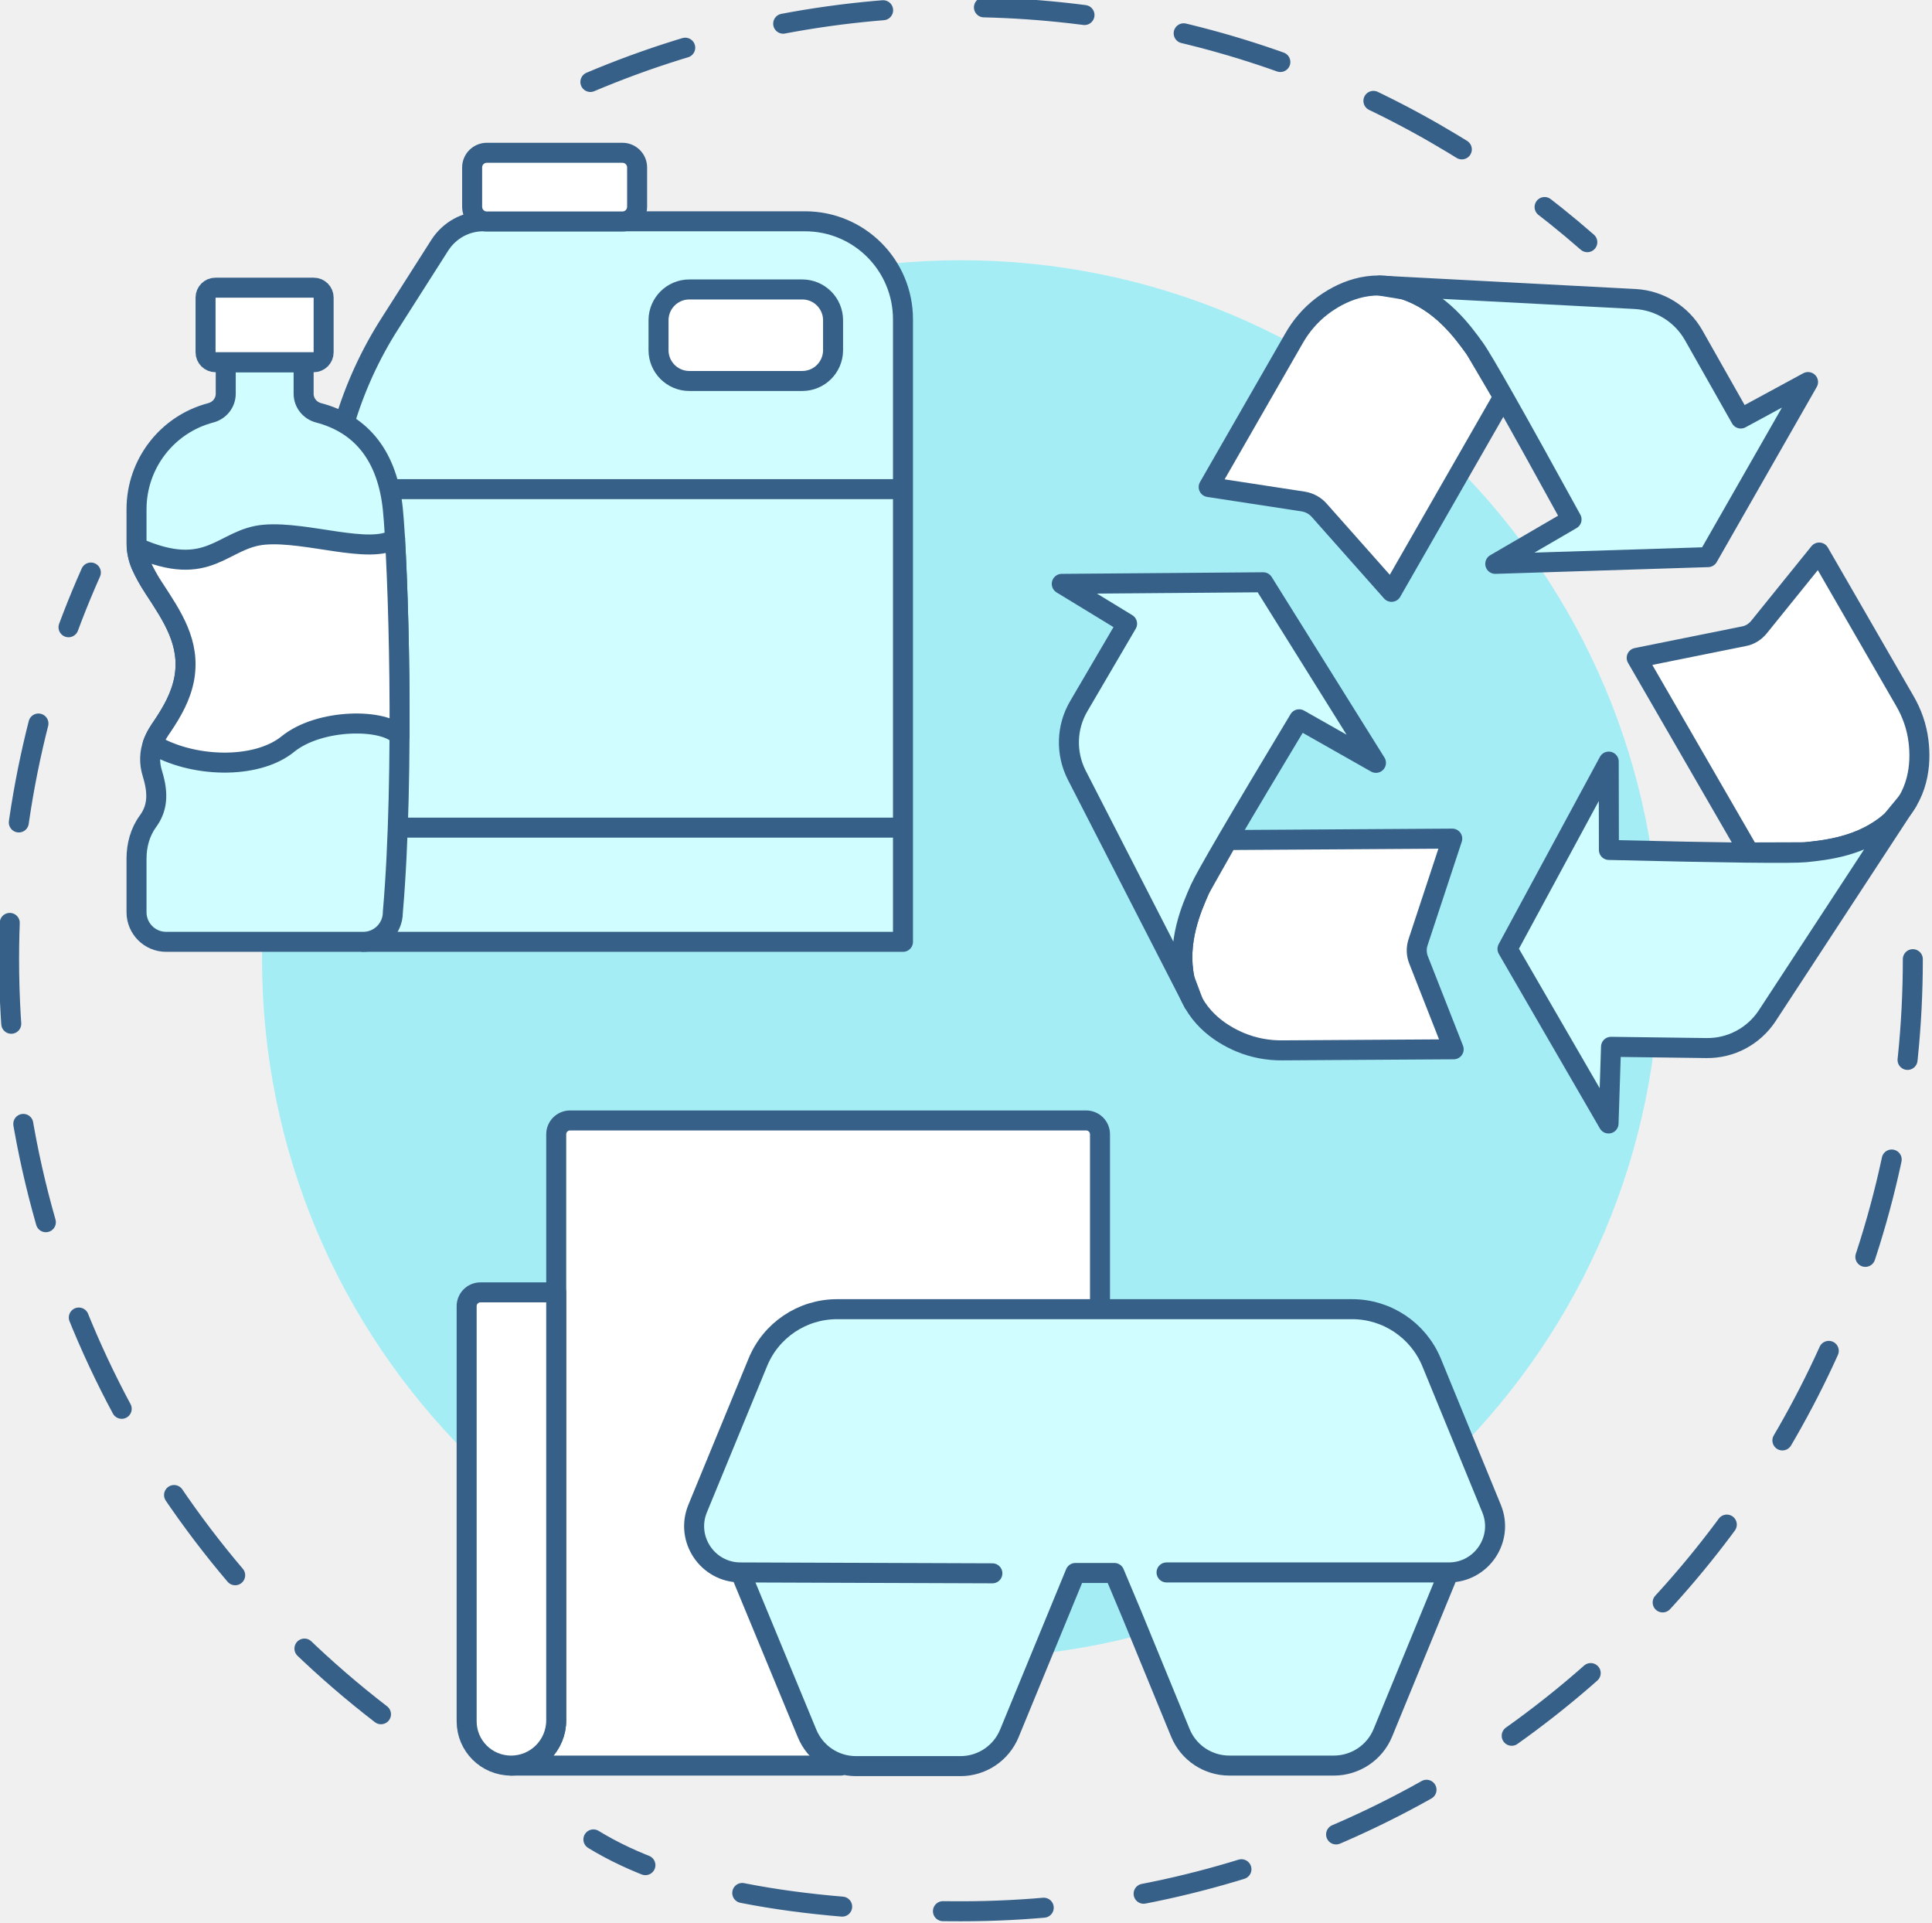
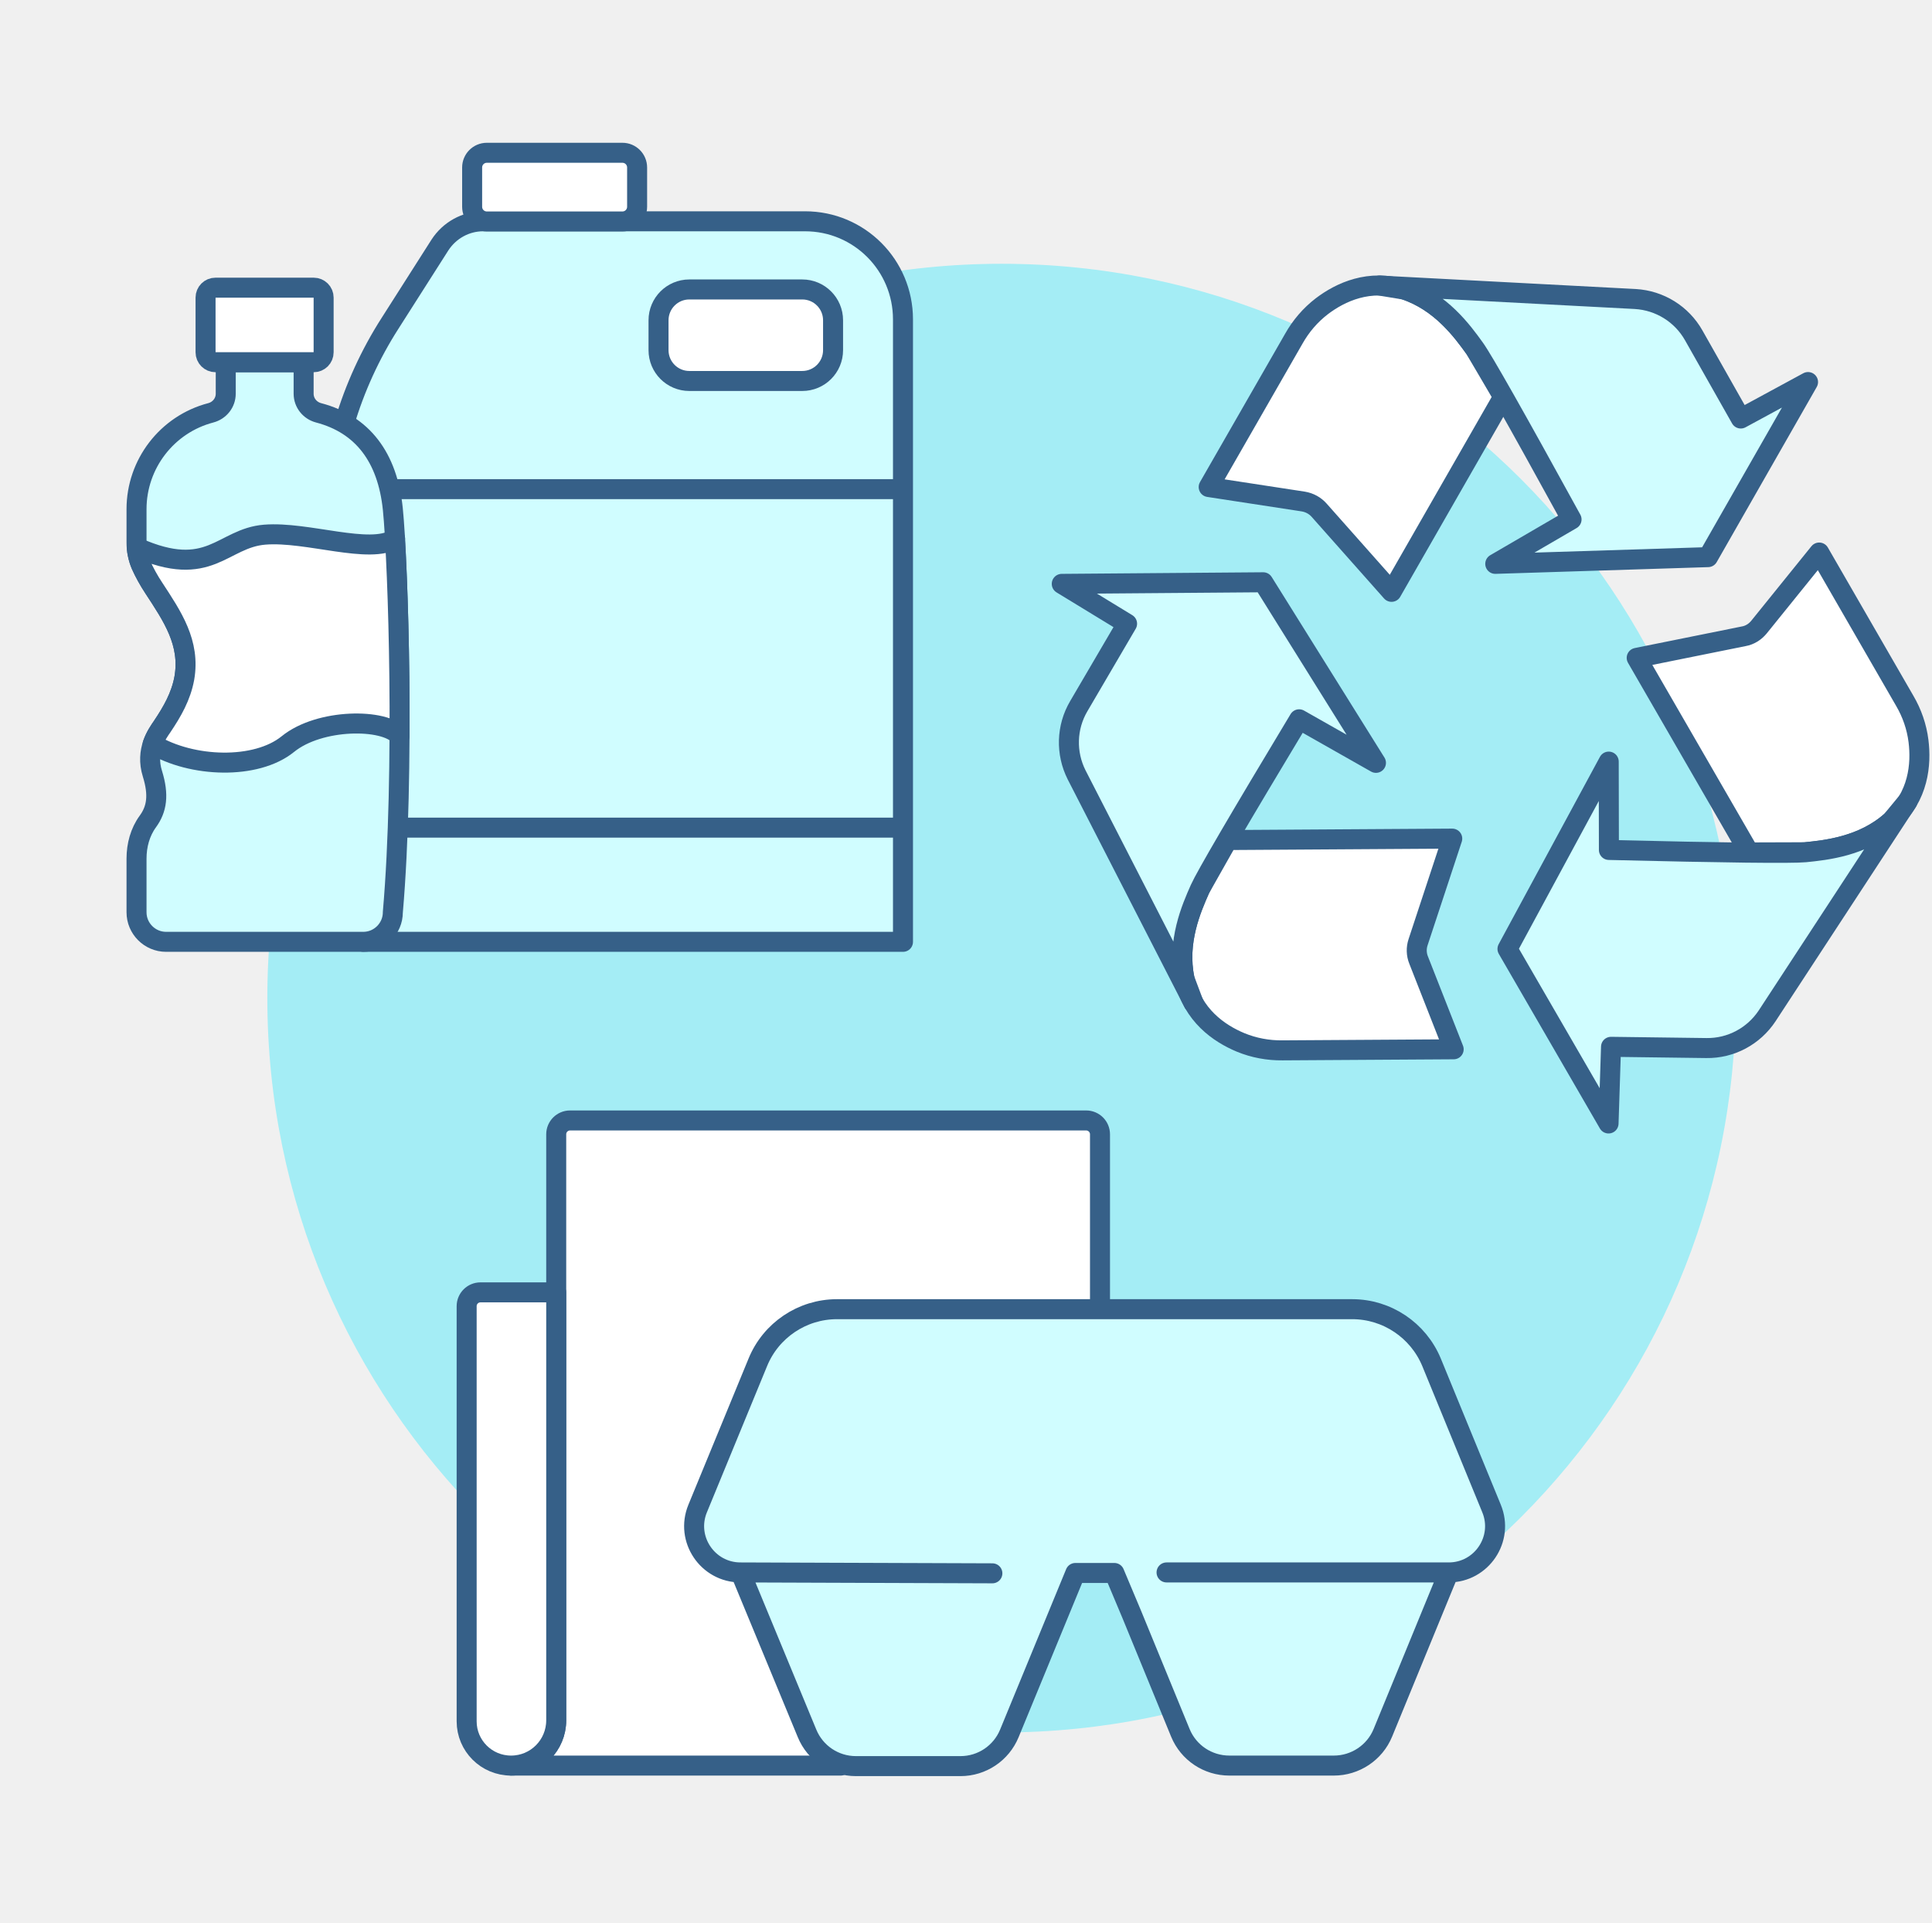
<svg xmlns="http://www.w3.org/2000/svg" version="1.2" viewBox="0 0 1090 1086" width="200" height="199">
  <style>
		.s0 { fill: none;stroke: #366088;stroke-linecap: round;stroke-linejoin: round;stroke-width: 11.3;stroke-dasharray: 57 } 
		.s1 { fill: #a4edf5 } 
		.s2 { fill: #ffffff;stroke: #366088;stroke-linecap: round;stroke-linejoin: round;stroke-width: 11.3 } 
		.s3 { fill: #d0fdff;stroke: #366088;stroke-linecap: round;stroke-linejoin: round;stroke-width: 11.3 } 
		.s4 { fill: none;stroke: #366088;stroke-linecap: round;stroke-linejoin: round;stroke-width: 11.3 } 
	</style>
  <g id="&lt;Group&gt;">
    <g id="&lt;Group&gt;">
-       <path id="&lt;Path&gt;" class="s0" d="m1079.9 541.8c0 297-240.8 537.8-537.8 537.8q-141.3 0-207.6-40.6" />
-       <path id="&lt;Path&gt;" class="s0" d="m332.8 46.3c64.3-27.2 135.1-42.3 209.3-42.3 135.5 0 259.3 50.1 353.9 132.8" />
-       <path id="&lt;Path&gt;" class="s0" d="m214.5 968.3c-127.8-98.4-210.1-252.8-210.1-426.5 0-77.8 16.5-151.7 46.2-218.4" />
-       <circle id="&lt;Path&gt;" class="s1" cx="542.1" cy="541.8" r="394.8" />
+       <circle id="&lt;Path&gt;" class="s1" cx="565.1" cy="563.8" r="414.8" />
    </g>
    <g id="&lt;Group&gt;">
      <g id="&lt;Group&gt;">
        <g id="&lt;Group&gt;">
          <g id="&lt;Group&gt;">
            <g id="&lt;Group&gt;">
              <path id="&lt;Path&gt;" class="s2" d="m987.4 481.5l-63.5-109.9 60.5-12.2c3.4-0.6 6.4-2.5 8.6-5.2l34-42.1 48.3 83.7c4.1 7 6.8 14.7 7.8 22.8 1.6 13 0.2 31.2-15.3 45.1-16.1 14.4-36.9 16.5-48.7 17.7z" />
              <path id="&lt;Path&gt;" class="s3" d="m1076.8 452.8l-79.2 121c-7.6 11.5-20.5 18.4-34.3 18.2l-53.9-0.7-1.4 43.3-57.1-98.6 57.2-105.8 0.1 49.9q99.1 2.4 110.9 1.3c11.8-1.2 32.6-3.3 48.7-17.7z" />
            </g>
            <g id="&lt;Group&gt;">
              <path id="&lt;Path&gt;" class="s2" d="m848.5 224.2l-63.1 110.1-40.9-46.1c-2.3-2.6-5.4-4.3-8.9-4.9l-53.5-8.2 48.1-83.8c4-7.1 9.3-13.3 15.8-18.3 10.4-7.9 26.9-15.8 46.7-9.4 20.5 6.7 32.8 23.6 39.7 33.2z" />
              <path id="&lt;Path&gt;" class="s3" d="m778.7 161.3l144.4 7.6c13.8 0.8 26.2 8.5 33 20.5l26.6 47 38-20.6-56.5 98.9-120.2 3.8 43.1-25.1q-47.7-86.9-54.7-96.6c-6.9-9.6-19.2-26.5-39.7-33.2z" />
            </g>
            <g id="&lt;Group&gt;">
              <path id="&lt;Path&gt;" class="s2" d="m692.8 474.5l126.9-0.8-19.3 58.5c-1.1 3.3-1 6.9 0.3 10.1l19.8 50.4-96.7 0.6c-8.1 0.1-16.2-1.4-23.7-4.5-12-5-27.2-15.3-31.6-35.7-4.5-21.1 3.9-40.2 8.7-51z" />
              <path id="&lt;Path&gt;" class="s3" d="m673.5 566.4l-66-128.7c-6.2-12.3-5.8-26.9 1.2-38.8l27.3-46.6-36.9-22.5 113.8-0.9 63.7 102-43.4-24.6q-51.1 84.9-56 95.8c-4.8 10.8-13.2 29.9-8.7 51z" />
            </g>
          </g>
        </g>
      </g>
      <g id="&lt;Group&gt;">
        <path id="&lt;Path&gt;" class="s2" d="m474.2 997.3h-186.2c14.1 0 25.5-11.4 25.5-25.6v-241.7-89.3c0-4.3 3.5-7.8 7.8-7.8h291.6c4.3 0 7.8 3.5 7.8 7.8v210.2" />
        <g id="&lt;Group&gt;">
          <path id="&lt;Path&gt;" class="s3" d="m817.7 888.2l-37.2 90.6c-4.6 11.2-15.6 18.5-27.7 18.5h-59c-12.2 0-23.1-7.3-27.7-18.5l-27.3-66.5q-5-11.9-10-23.8-11 0-22 0l-37.3 90.6c-4.6 11.2-15.5 18.5-27.6 18.5h-59.1c-12.1 0-23-7.3-27.6-18.5q-18.8-45.5-37.6-90.9 71.2 0.2 142.3 0.5-71.1-0.3-142.3-0.5c-18.6 0-31.3-18.9-24.2-36.1l34-82.6c7.4-18.1 25.1-30 44.7-30h115.3 60.5 115.3c19.6 0 37.3 11.9 44.8 30l33.9 82.6c7.1 17.2-5.6 36.1-24.2 36.1q-79.7 0-159.4 0" />
        </g>
        <path id="&lt;Path&gt;" class="s2" d="m313.5 971.7c0 14.2-11.4 25.6-25.5 25.6-13.9 0-25.1-11.2-25.1-25v-234.5c0-4.3 3.5-7.8 7.8-7.8h42.8z" />
      </g>
      <g id="&lt;Group&gt;">
        <g id="&lt;Group&gt;">
          <path id="&lt;Path&gt;" class="s3" d="m193.8 239.1c5.9-19.9 14.6-39 25.9-56.6l28.1-44.1c5.4-8.3 14.5-13.4 24.4-13.4h181.9c30.6 0 55.3 24.8 55.3 55.4v351.6h-304.9" />
          <rect id="&lt;Path&gt;" class="s2" x="266" y="86.3" width="93.2" height="38.8" rx="8.3" />
          <path id="&lt;Path&gt;" class="s4" d="m508.1 276.3h-288.7" />
          <path id="&lt;Path&gt;" class="s4" d="m224 467.5h284.1" />
          <rect id="&lt;Path&gt;" class="s2" x="371.3" y="163.5" width="98.6" height="51.7" rx="17.4" />
        </g>
        <g id="&lt;Group&gt;">
          <g id="&lt;Group&gt;">
            <path id="&lt;Path&gt;" class="s3" d="m221.2 287.6c3 29.4 6.8 149.5 0 227.7 0 9.2-7.5 16.7-16.7 16.7h-111.4c-9.2 0-16.7-7.5-16.7-16.7v-30.3c0-7.5 2-15 6.4-21 5.1-7 6.3-14.9 2.6-26.9-4.2-13.3 2.8-22.7 5.5-26.7 5.7-8.5 10.6-17 12.5-27.3 3.5-20-6.8-35-17.2-50.9q-4.3-6.5-7.3-13.2c-1.7-4-2.5-8.3-2.5-12.6v-18.8c0-25.5 17.2-47.9 41.9-54.4 5-1.3 8.5-5.7 8.5-10.8v-17.8h44v17.8c0 5.1 3.5 9.5 8.5 10.8 24.7 6.5 38.9 25 41.9 54.4z" />
          </g>
          <g id="&lt;Group&gt;">
            <rect id="&lt;Path&gt;" class="s2" x="115.4" y="162.5" width="66.7" height="42.1" rx="5.6" />
          </g>
          <path id="&lt;Path&gt;" class="s2" d="m222.4 304.4c1.5 25 2.8 67.1 2.6 111.2-8.4-9.9-45.1-9.9-63.1 4.7-18 14.6-54.4 13.3-76.4 0 1.6-4.5 4-7.9 5.4-9.9 5.7-8.5 10.6-17 12.5-27.3 3.5-20-6.8-35-17.2-50.9q-4.3-6.5-7.3-13.2c-1.3-3.1-2.1-6.4-2.4-9.8 41.4 18.4 48.2-5.3 72.4-7.2 24.1-1.9 59.2 11.4 73.6 2.4" />
        </g>
      </g>
    </g>
  </g>
</svg>
